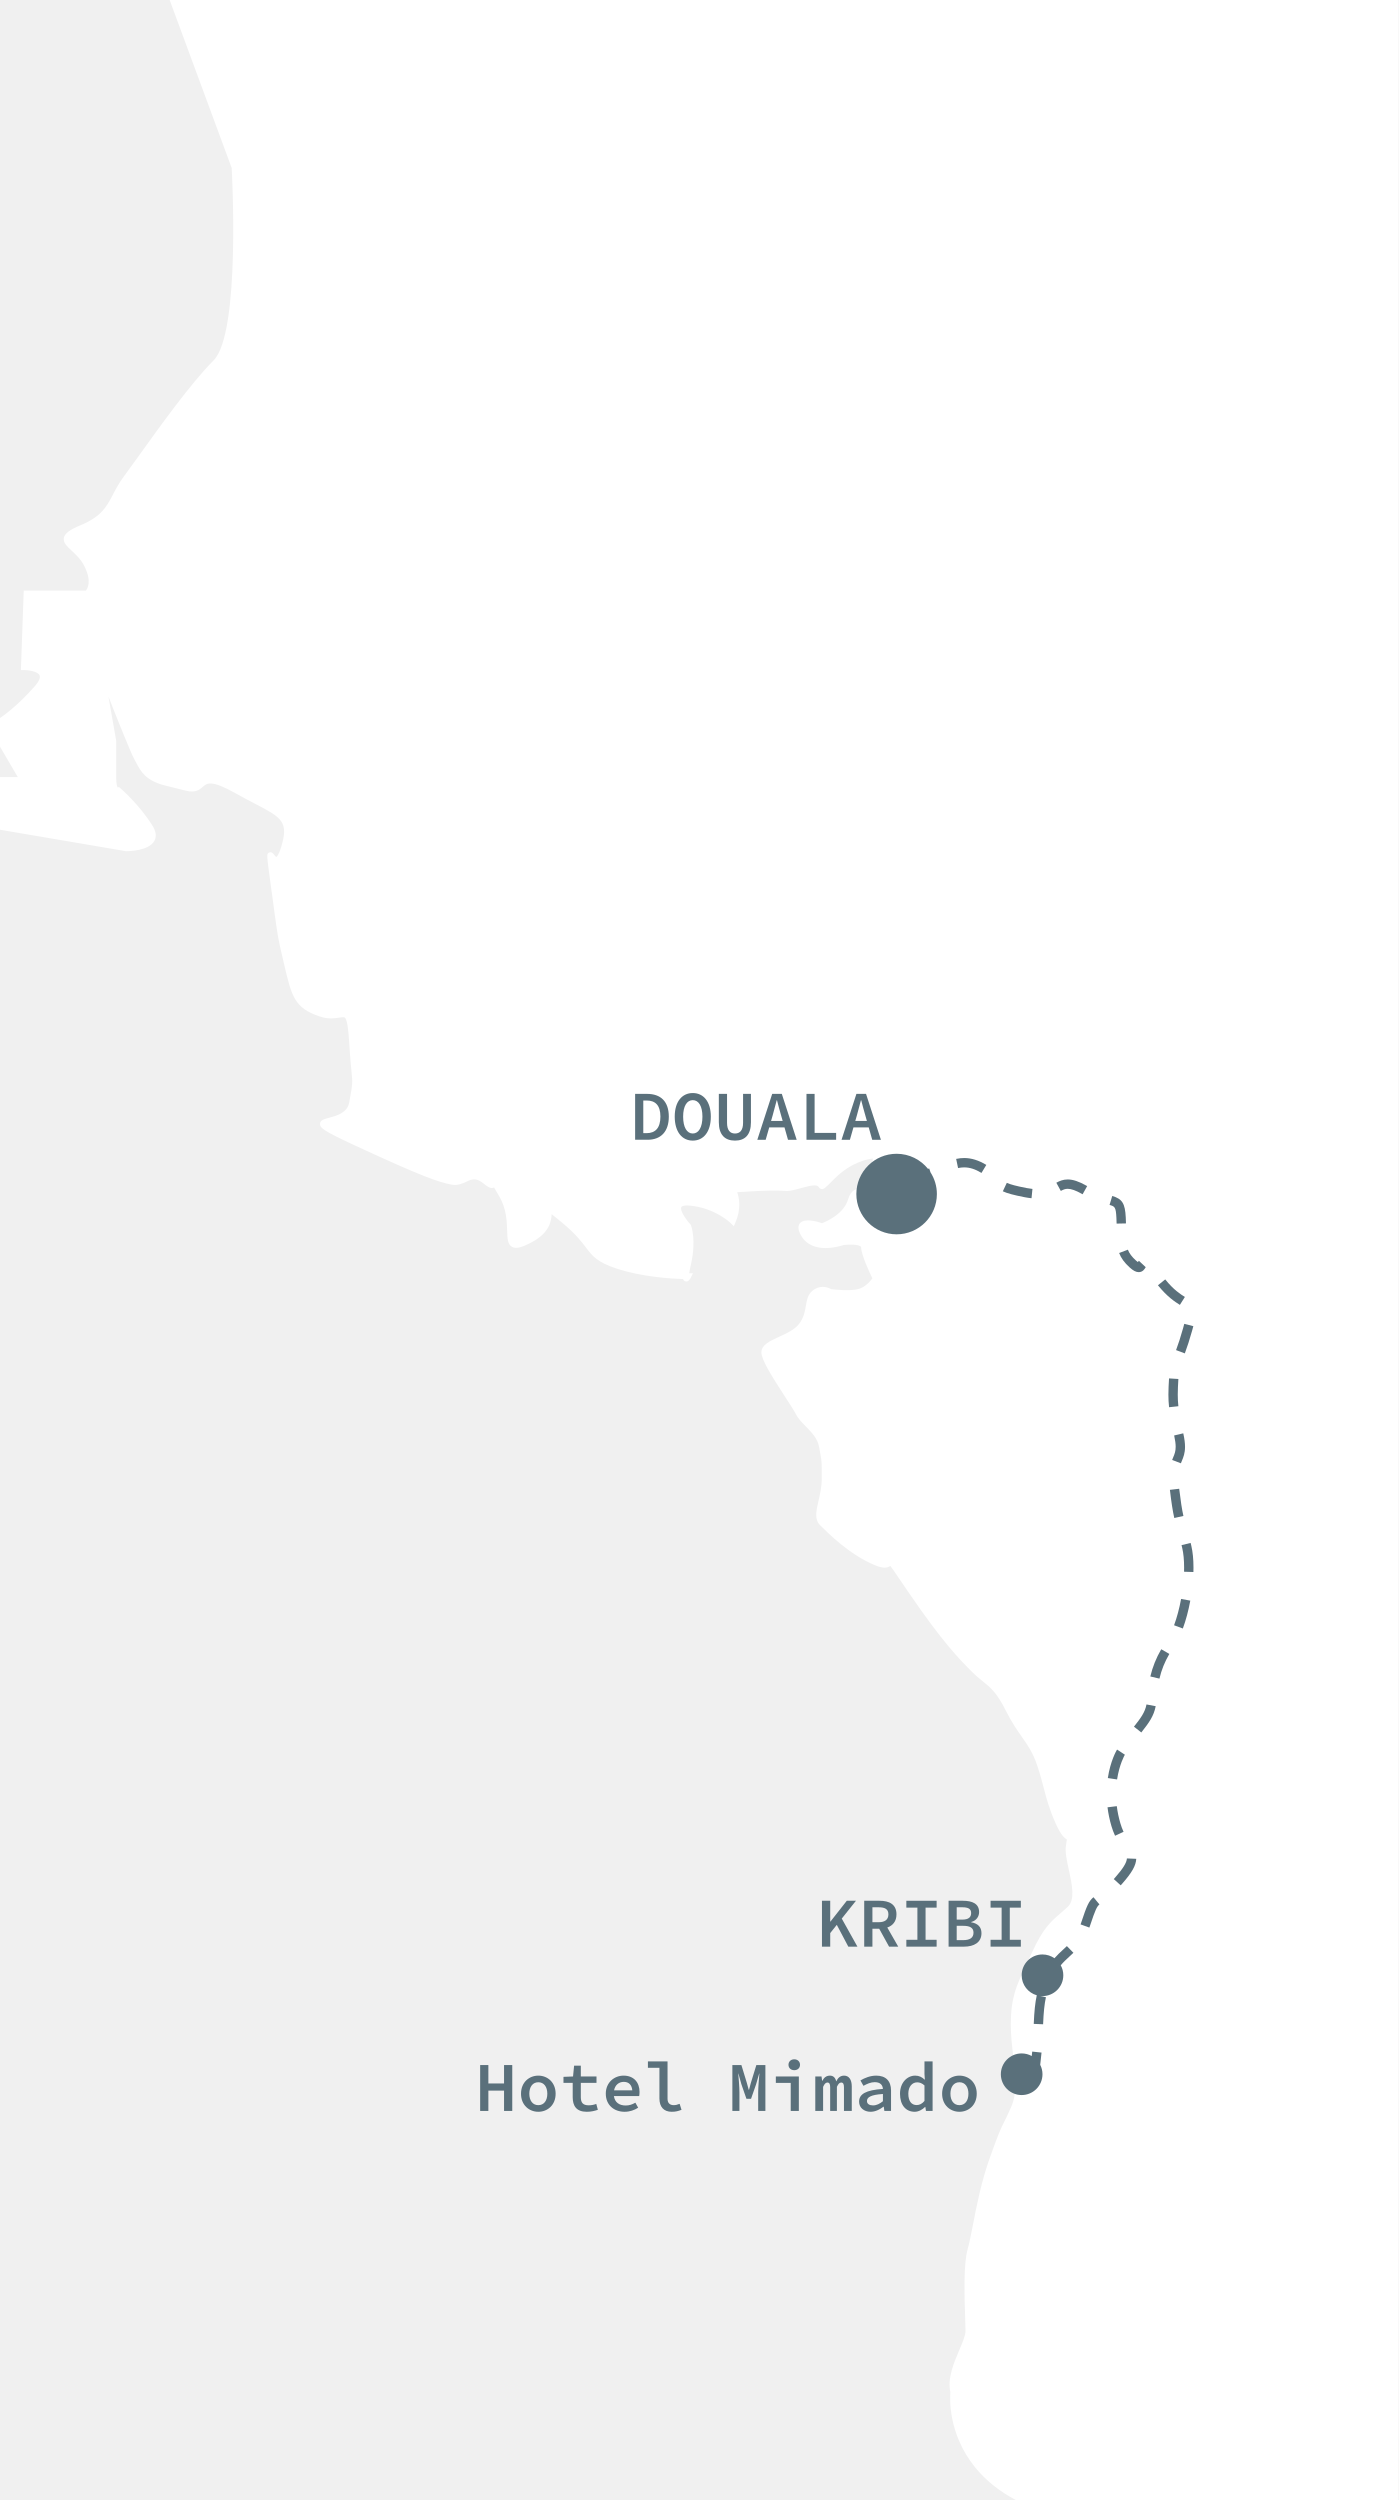
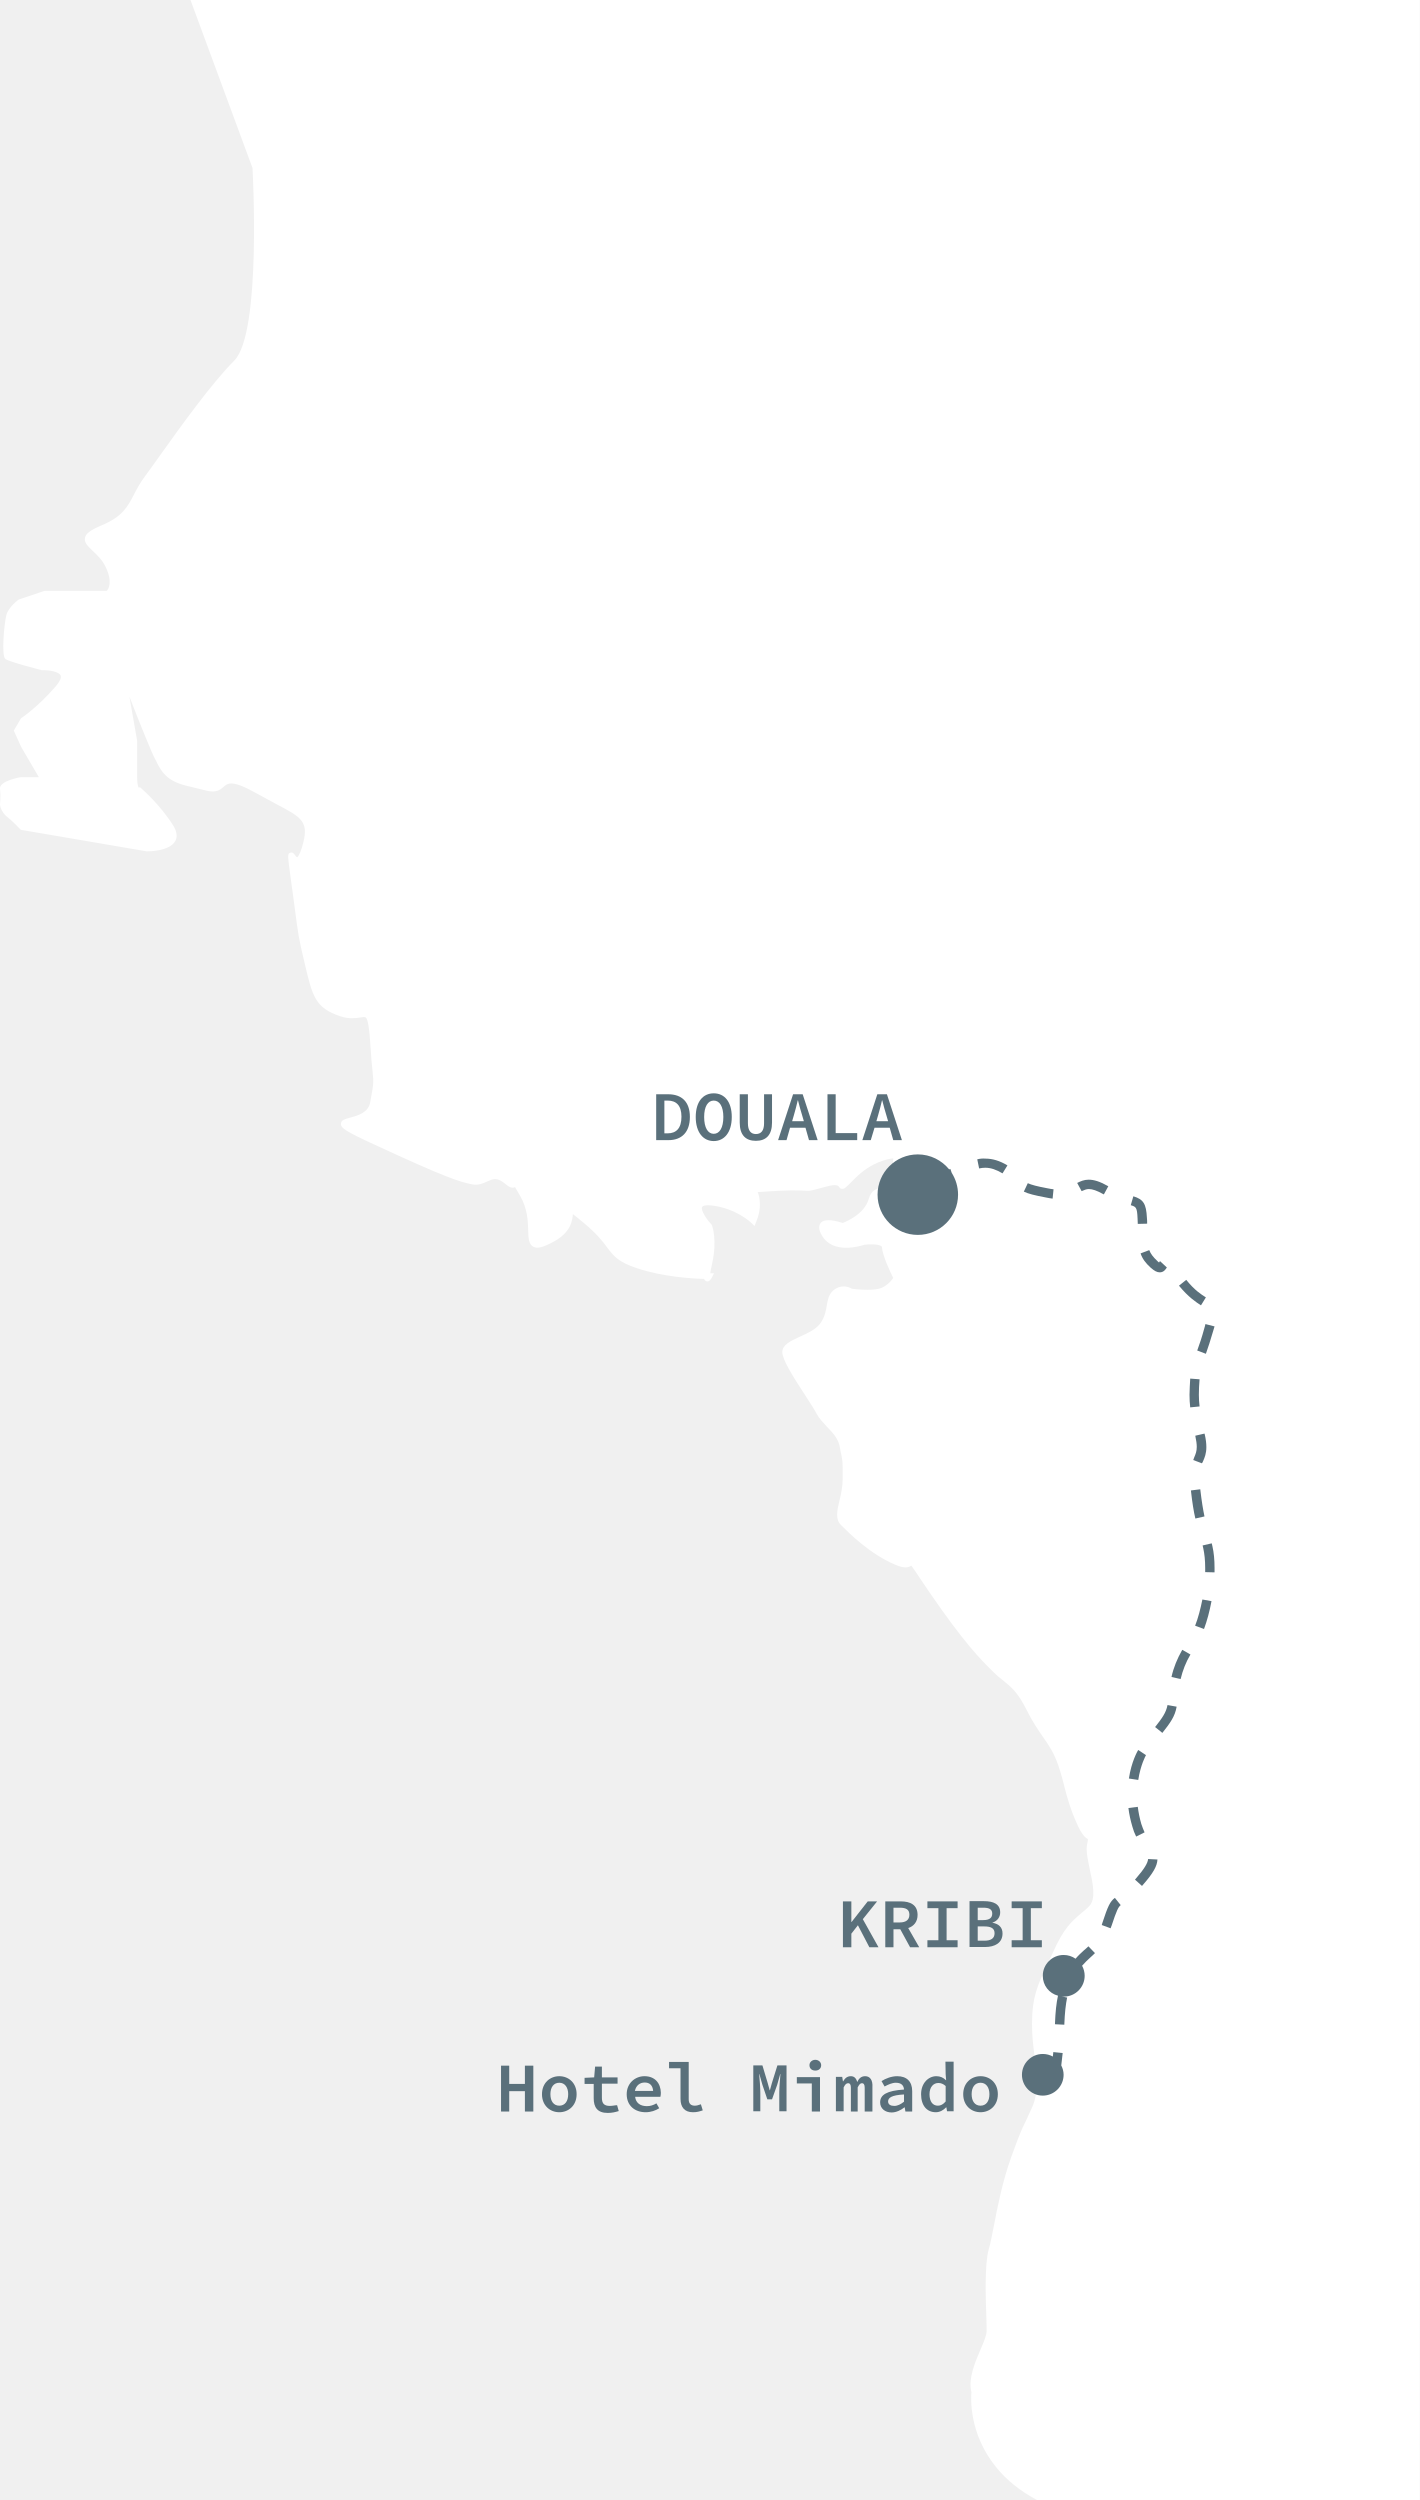
- <svg xmlns="http://www.w3.org/2000/svg" version="1.1" id="Calque_1" x="0px" y="0px" viewBox="0 0 597.813 1068.583" enable-background="new 0 0 597.813 1068.583" xml:space="preserve">
+ <svg xmlns="http://www.w3.org/2000/svg" version="1.1" id="Calque_1" x="0px" y="0px" viewBox="0 0 606.7 1068.3" style="enable-background:new 0 0 606.7 1068.3;" xml:space="preserve">
+   <style type="text/css">
+ 	.st0{fill:#FFFFFF;}
+ 	.st1{fill:#5A707B;}
+ </style>
  <g>
    <g>
      <g>
        <g>
          <g>
-             <path fill="#FFFFFF" d="M597.813,0H72.519L99.03,71.8c0,0,4.025,70.485-7.761,82.271c-9.623,9.623-23.112,28.448-32.039,40.906       c-2.531,3.533-4.718,6.584-6.234,8.605c-2.12,2.827-3.503,5.475-4.724,7.811c-2.739,5.243-4.902,9.384-13.829,13.104       c-4.738,1.974-6.807,3.545-7.145,5.423c-0.361,2.016,1.273,3.539,3.343,5.467c1.773,1.652,3.979,3.707,5.402,6.552       c3.302,6.604,1.377,9.666,0.625,10.516H10.145L8.933,286.4l1.306,0.003c1.847,0.003,5.91,0.557,6.675,2.248       c0.449,0.991-0.267,2.637-2.014,4.634c-7.637,8.729-14.273,13.204-14.339,13.248L0,306.909v12.238l7.587,12.985H0v22.529       l53.795,9.156l0.211,0.019c0.976,0,9.602-0.125,11.976-4.408c1.016-1.833,0.745-4.02-0.806-6.501       c-5.648-9.038-13.388-15.721-13.715-16.001l-0.636-0.545l-0.486,0.243c-0.202-0.29-0.68-1.297-0.68-4.35v-15.711l-3.299-18.799       c4.124,10.478,9.636,24.264,11.039,26.721c0.296,0.518,0.572,1.047,0.85,1.578c1.863,3.563,3.973,7.602,12.285,9.68       l8.978,2.244c4.089,1.023,5.811-0.477,7.193-1.682c1.743-1.524,3.547-3.097,13.815,2.679c3.104,1.746,5.865,3.187,8.3,4.458       c11.602,6.055,14.721,7.683,11.312,18.76c-1.16,3.771-2.019,4.078-2.008,4.083c-0.256-0.05-0.78-0.725-0.979-0.979       c-0.39-0.5-1.045-1.339-2.045-0.921c-1.197,0.504-1.197,0.504,0.5,12.948c0.479,3.505,0.875,6.444,1.212,8.946       c1.941,14.39,1.941,14.39,4.243,24.238l0.402,1.721c3.161,13.547,4.343,18.616,15.194,22.233       c3.687,1.229,6.395,0.807,8.372,0.5c1.271-0.198,2.004-0.296,2.367-0.003c1.15,0.928,1.602,6.218,1.867,10.724       c0.367,6.247,0.739,9.901,0.985,12.32c0.504,4.953,0.514,5.048-0.967,13.192c-0.814,4.478-5.314,5.681-8.601,6.561       c-2.183,0.583-3.759,1.005-3.889,2.51c-0.158,1.817,1.628,3.158,14.496,9.132c30.204,14.025,36.307,15.862,41.632,16.926       c2.62,0.525,4.594-0.389,6.334-1.194c2.459-1.137,4.234-1.958,7.694,0.926c1.435,1.195,2.932,2.205,4.156,1.519       c0.025-0.013,0.049-0.027,0.072-0.042c0.564,0.957,1.304,2.225,2.223,3.8c3.096,5.308,3.26,10.7,3.38,14.637       c0.103,3.411,0.178,5.875,2.052,6.957c1.673,0.964,4.084,0.392,8.602-2.041c7.706-4.149,8.205-9.289,8.364-11.912       c1.008,0.74,2.706,2.154,4.818,3.915c5.439,4.532,7.866,7.726,9.816,10.293c2.86,3.763,4.749,6.25,13.036,9.012       c10.803,3.602,23.521,4.355,28.534,4.513c0.147,0.548,0.459,0.794,0.915,0.956c1.325,0.472,2.122-1.096,2.38-1.612l0.914-1.828       h-1.612c0.136-0.876,0.378-2.17,0.801-4.074c2.302-10.362,0.037-16.211-0.06-16.454l-0.087-0.216l-0.157-0.17       c-2.052-2.229-4.545-6.017-3.888-7.333c0.115-0.231,0.734-0.962,3.833-0.655c10.727,1.061,17.248,7.429,17.311,7.491       l1.318,1.319l0.734-1.714c2.475-5.774,1.563-10.427,0.715-12.834c13.644-0.964,17.86-0.701,19.93-0.572       c2.451,0.152,2.573,0.121,8.827-1.585c3.484-0.951,5.508-1,6.02-0.148c0.166,0.276,0.51,0.85,1.265,0.943       c1.013,0.126,1.357-0.225,5.621-4.488c6.966-6.967,13.976-8.296,16.278-8.549c-0.047,1.173-0.174,3.138-0.473,6.42       c-0.532,5.86-2.089,6.017-4.243,6.235c-1.937,0.195-4.588,0.464-5.813,4.753c-1.792,6.275-9.329,9.528-11.139,10.228       c-2.187-0.749-7.523-2.268-9.438,0.005c-1.52,1.804-0.003,4.458,0.495,5.331c4.742,8.295,16.695,4.5,18.219,3.977       c2.424-0.283,6.196-0.26,7.26,0.679c0.153,0.136,0.167,0.229,0.167,0.328c0,3.156,3.608,10.813,4.795,13.245       c-0.832,1.167-3.021,3.843-6.083,4.608c-3.743,0.938-10.198,0.191-11.591,0.01c-1.588-0.96-4.941-1.853-8,0.752       c-1.947,1.658-2.336,3.956-2.748,6.39c-0.411,2.427-0.875,5.178-3.031,7.872c-1.927,2.408-5.413,3.999-8.489,5.402       c-3.857,1.761-7.5,3.422-7.5,6.608c0,3.156,4.414,10.196,10.184,19.072c2.062,3.171,3.842,5.909,4.539,7.302       c0.953,1.908,2.553,3.54,4.245,5.268c2.515,2.566,5.114,5.219,5.738,8.965c0.226,1.354,0.406,2.347,0.551,3.142       c0.555,3.048,0.555,3.048,0.555,10.116c0,3.576-0.745,6.798-1.402,9.64c-0.975,4.219-1.816,7.863,0.649,10.33l0.194,0.194       c3.392,3.395,12.402,12.411,23.154,16.912c3.84,1.606,5.581,1.21,6.693,0.313c0.693,0.881,2.022,2.841,3.944,5.673       c1.076,1.586,2.395,3.53,4.021,5.906c14.654,21.416,21.544,28.307,27.083,33.846c1.662,1.663,3.103,2.822,4.494,3.942       c3.344,2.691,5.984,4.817,9.857,12.563c2.503,5.005,4.801,8.277,6.83,11.164c2.541,3.617,4.736,6.741,6.568,12.237       c1.287,3.861,2.067,6.859,2.823,9.758c1.172,4.5,2.278,8.751,5.076,15.044c2.34,5.264,3.908,6.313,4.779,6.839       c-0.034,0.454-0.191,1.399-0.382,2.542c-0.46,2.762,0.36,6.504,1.23,10.467c1.31,5.968,2.794,12.732-0.442,15.75       c-1.136,1.06-2.169,1.95-3.168,2.812c-4.17,3.597-7.464,6.438-12.113,16.667c-0.909,1.999-1.758,3.792-2.544,5.449       c-4.083,8.612-6.548,13.811-6.548,25.373c0,4.744,0.543,9.299,1.066,13.704c0.944,7.926,1.835,15.412-0.957,21.694       c-1.484,3.34-2.353,5.077-3.05,6.473c-1.416,2.832-2.196,4.391-5.963,14.937c-3.698,10.357-5.68,20.579-7.271,28.792       c-0.821,4.236-1.529,7.895-2.293,10.564c-1.813,6.352-1.325,20.778-1.033,29.398c0.08,2.384,0.145,4.268,0.145,5.457       c0,1.906-1.289,4.935-2.652,8.141c-2.309,5.425-5.173,12.16-3.816,18.036c-0.199,2.152-1.155,17.583,10.496,32.013       c4.549,5.633,10.394,10.312,17.459,14.052h163.632V0z" />
+             <path class="st0" d="M8.9,354.6l53.8,9.2h0.2c1,0,9.6-0.1,12-4.4c1-1.8,0.7-4-0.8-6.5c-5.6-9-13.4-15.7-13.7-16l-0.6-0.5       l-0.5,0.2c-0.2-0.3-0.7-1.3-0.7-4.4v-15.7l-3.3-18.8c4.1,10.5,9.6,24.3,11,26.7c0.3,0.5,0.6,1,0.8,1.6c1.9,3.6,4,7.6,12.3,9.7       l9,2.2c4.1,1,5.8-0.5,7.2-1.7c1.7-1.5,3.5-3.1,13.8,2.7c3.1,1.7,5.9,3.2,8.3,4.5c11.6,6.1,14.7,7.7,11.3,18.8       c-1.2,3.8-2,4.1-2,4.1c-0.3,0-0.8-0.7-1-1c-0.4-0.5-1-1.3-2-0.9c-1.2,0.5-1.2,0.5,0.5,12.9c0.5,3.5,0.9,6.4,1.2,8.9       c1.9,14.4,1.9,14.4,4.2,24.2l0.4,1.7c3.2,13.5,4.3,18.6,15.2,22.2c3.7,1.2,6.4,0.8,8.4,0.5c1.3-0.2,2-0.3,2.4,0       c1.1,0.9,1.6,6.2,1.9,10.7c0.4,6.2,0.7,9.9,1,12.3c0.5,5,0.5,5-1,13.2c-0.8,4.5-5.3,5.7-8.6,6.6c-2.2,0.6-3.8,1-3.9,2.5       c-0.2,1.8,1.6,3.2,14.5,9.1c30.2,14,36.3,15.9,41.6,16.9c2.6,0.5,4.6-0.4,6.3-1.2c2.5-1.1,4.2-2,7.7,0.9       c1.4,1.2,2.9,2.2,4.2,1.5c0,0,0,0,0.1,0c0.6,1,1.3,2.2,2.2,3.8c3.1,5.3,3.3,10.7,3.4,14.6c0.1,3.4,0.2,5.9,2.1,7       c1.7,1,4.1,0.4,8.6-2c7.7-4.1,8.2-9.3,8.4-11.9c1,0.7,2.7,2.2,4.8,3.9c5.4,4.5,7.9,7.7,9.8,10.3c2.9,3.8,4.7,6.3,13,9       c10.8,3.6,23.5,4.4,28.5,4.5c0.1,0.5,0.5,0.8,0.9,1c1.3,0.5,2.1-1.1,2.4-1.6l0.9-1.8h-1.6c0.1-0.9,0.4-2.2,0.8-4.1       c2.3-10.4,0-16.2-0.1-16.5l-0.1-0.2l-0.2-0.2c-2.1-2.2-4.5-6-3.9-7.3c0.1-0.2,0.7-1,3.8-0.7c10.7,1.1,17.2,7.4,17.3,7.5       l1.3,1.3l0.7-1.7c2.5-5.8,1.6-10.4,0.7-12.8c13.6-1,17.9-0.7,19.9-0.6c2.5,0.2,2.6,0.1,8.8-1.6c3.5-1,5.5-1,6-0.1       c0.2,0.3,0.5,0.9,1.3,0.9c1,0.1,1.4-0.2,5.6-4.5c7-7,14-8.3,16.3-8.5c0,1.2-0.2,3.1-0.5,6.4c-0.5,5.9-2.1,6-4.2,6.2       c-1.9,0.2-4.6,0.5-5.8,4.8c-1.8,6.3-9.3,9.5-11.1,10.2c-2.2-0.7-7.5-2.3-9.4,0c-1.5,1.8,0,4.5,0.5,5.3c4.7,8.3,16.7,4.5,18.2,4       c2.4-0.3,6.2-0.3,7.3,0.7c0.2,0.1,0.2,0.2,0.2,0.3c0,3.2,3.6,10.8,4.8,13.2c-0.8,1.2-3,3.8-6.1,4.6c-3.7,0.9-10.2,0.2-11.6,0       c-1.6-1-4.9-1.9-8,0.8c-1.9,1.7-2.3,4-2.7,6.4c-0.4,2.4-0.9,5.2-3,7.9c-1.9,2.4-5.4,4-8.5,5.4c-3.9,1.8-7.5,3.4-7.5,6.6       c0,3.2,4.4,10.2,10.2,19.1c2.1,3.2,3.8,5.9,4.5,7.3c1,1.9,2.6,3.5,4.2,5.3c2.5,2.6,5.1,5.2,5.7,9c0.2,1.4,0.4,2.3,0.6,3.1       c0.6,3,0.6,3,0.6,10.1c0,3.6-0.7,6.8-1.4,9.6c-1,4.2-1.8,7.9,0.6,10.3l0.2,0.2c3.4,3.4,12.4,12.4,23.2,16.9       c3.8,1.6,5.6,1.2,6.7,0.3c0.7,0.9,2,2.8,3.9,5.7c1.1,1.6,2.4,3.5,4,5.9c14.7,21.4,21.5,28.3,27.1,33.8c1.7,1.7,3.1,2.8,4.5,3.9       c3.3,2.7,6,4.8,9.9,12.6c2.5,5,4.8,8.3,6.8,11.2c2.5,3.6,4.7,6.7,6.6,12.2c1.3,3.9,2.1,6.9,2.8,9.8c1.2,4.5,2.3,8.8,5.1,15       c2.3,5.3,3.9,6.3,4.8,6.8c0,0.5-0.2,1.4-0.4,2.5c-0.5,2.8,0.4,6.5,1.2,10.5c1.3,6,2.8,12.7-0.4,15.8c-1.1,1.1-2.2,2-3.2,2.8       c-4.2,3.6-7.5,6.4-12.1,16.7c-0.9,2-1.8,3.8-2.5,5.4c-4.1,8.6-6.5,13.8-6.5,25.4c0,4.7,0.5,9.3,1.1,13.7       c0.9,7.9,1.8,15.4-1,21.7c-1.5,3.3-2.4,5.1-3,6.5c-1.4,2.8-2.2,4.4-6,14.9c-3.7,10.4-5.7,20.6-7.3,28.8       c-0.8,4.2-1.5,7.9-2.3,10.6c-1.8,6.4-1.3,20.8-1,29.4c0.1,2.4,0.1,4.3,0.1,5.5c0,1.9-1.3,4.9-2.7,8.1c-2.3,5.4-5.2,12.2-3.8,18       c-0.2,2.2-1.2,17.6,10.5,32c4.5,5.6,10.4,10.3,17.5,14.1h163.6V0l0,0H81.4l26.5,71.8c0,0,4,70.5-7.8,82.3       c-9.6,9.6-23.1,28.4-32,40.9c-2.5,3.5-4.7,6.6-6.2,8.6c-2.1,2.8-3.5,5.5-4.7,7.8c-2.7,5.2-4.9,9.4-13.8,13.1       c-4.7,2-6.8,3.5-7.1,5.4c-0.4,2,1.3,3.5,3.3,5.5c1.8,1.7,4,3.7,5.4,6.6c3.3,6.6,1.4,9.7,0.6,10.5H19l-11,3.7       c0,0-4.4,3.1-5.3,6.7c-0.9,3.6-2.2,17.3-0.4,18.7c1.8,1.3,15.6,4.8,15.6,4.8h1.3c1.8,0,5.9,0.6,6.7,2.2c0.4,1-0.3,2.6-2,4.6       c-7.6,8.8-14.3,13.3-14.3,13.3l-0.6,0.4l-3.1,5.3l3.1,6.9l7.6,13H8.9c0,0-9.3,1.5-8.9,5c0.4,3.6,0,5.3,0,6.7       c0,1.3,1.3,4,3.1,5.3S8.9,354.6,8.9,354.6z" />
          </g>
        </g>
      </g>
    </g>
    <g>
-       <polygon fill="#5A707B" points="215.448,890.54 208.743,890.54 208.743,882.673 205.235,882.673 205.235,902.286 208.743,902.286     208.743,893.597 215.448,893.597 215.448,902.286 218.956,902.286 218.956,882.673 215.448,882.673   " />
-       <path fill="#5A707B" d="M230.097,887.192c-3.885,0-7.398,2.823-7.398,7.746c0,4.885,3.514,7.708,7.398,7.708    c3.883,0,7.396-2.823,7.396-7.708C237.493,890.016,233.979,887.192,230.097,887.192z M230.097,899.816    c-2.406,0-3.848-1.934-3.848-4.878c0-2.964,1.441-4.916,3.848-4.916c2.404,0,3.846,1.952,3.846,4.916    C233.942,897.883,232.501,899.816,230.097,899.816z" />
-       <path fill="#5A707B" d="M251.663,899.88c-2.488,0-3.402-1.097-3.402-3.531V890.3h6.699v-2.747h-6.699v-4.614h-2.875l-0.449,4.614    l-4.088,0.161v2.586h3.941v6.063c0,3.754,1.535,6.283,6.037,6.283c1.906,0,3.393-0.401,4.713-0.837l-0.672-2.524    C253.907,899.632,252.893,899.88,251.663,899.88z" />
-       <path fill="#5A707B" d="M266.53,887.192c-3.943,0-7.594,2.902-7.594,7.708c0,4.904,3.547,7.746,8.059,7.746    c2.164,0,4.199-0.714,5.771-1.74l-1.186-2.148c-1.32,0.752-2.59,1.204-4.133,1.204c-2.735,0-4.662-1.313-5.046-4.033h10.812    c0.061-0.379,0.152-1.051,0.152-1.742C273.366,890.109,270.929,887.192,266.53,887.192z M266.636,889.858    c2.089,0,3.398,1.227,3.626,3.622h-7.793C262.939,891.119,264.581,889.858,266.636,889.858z" />
-       <path fill="#5A707B" d="M287.977,899.816c-1.488,0-2.648-0.746-2.648-2.714v-15.999h-8.389v2.747h4.918v13.072    c0,3.615,1.83,5.724,5.27,5.724c1.723,0,2.727-0.301,4.176-0.837l-0.807-2.565C289.552,899.64,288.739,899.816,287.977,899.816z" />
-       <path fill="#5A707B" d="M320.94,890.324l-0.787,2.938h-0.119l-0.807-2.938l-2.33-7.651h-3.863v19.613h3.021v-7.913    c0-2.063-0.305-6.139-0.508-8.038h0.082l1.273,4.556l2.143,6.197h1.977l2.158-6.197l1.309-4.556h0.09    c-0.164,1.899-0.508,5.976-0.508,8.038v7.913h3.082v-19.613h-3.863L320.94,890.324z" />
-       <path fill="#5A707B" d="M339.489,880.213c-1.426,0-2.463,0.956-2.463,2.338c0,1.401,1.037,2.316,2.463,2.316    s2.465-0.915,2.465-2.316C341.954,881.169,340.915,880.213,339.489,880.213z" />
-       <polygon fill="#5A707B" points="331.618,890.3 337.981,890.3 337.981,902.286 341.452,902.286 341.452,887.553 331.618,887.553       " />
-       <path fill="#5A707B" d="M360.792,887.192c-1.691,0-2.668,1.026-3.354,2.476c-0.387-1.636-1.309-2.476-2.672-2.476    c-1.703,0-2.625,0.963-3.275,2.236h-0.082l-0.266-1.876h-2.662v14.733h3.342v-10.295c0.555-1.236,1.07-1.843,1.85-1.843    c0.826,0,1.168,0.649,1.168,1.944v10.193h2.875v-10.295c0.594-1.236,1.057-1.843,1.844-1.843c0.828,0,1.176,0.649,1.176,1.944    v10.193h3.34v-10.439C364.075,888.903,362.876,887.192,360.792,887.192z" />
-       <path fill="#5A707B" d="M374.522,887.192c-2.539,0-4.955,0.986-6.74,2.056l1.287,2.297c1.516-0.84,3.154-1.563,4.813-1.563    c2.402,0,3.385,1.239,3.508,2.889c-7.277,0.512-10.184,2.157-10.184,5.46c0,2.555,2.064,4.316,4.938,4.316    c1.973,0,3.951-0.992,5.498-2.187h0.102l0.264,1.826h2.852v-8.72C380.858,889.464,378.612,887.192,374.522,887.192z     M377.39,898.135c-1.361,1.094-2.729,1.786-4.213,1.786c-1.459,0-2.607-0.562-2.607-1.858c0-1.59,1.527-2.677,6.82-3.024V898.135z    " />
-       <path fill="#5A707B" d="M395.151,886.437l0.164,2.482h-0.082c-1.146-1.093-2.375-1.728-4.061-1.728    c-3.34,0-6.479,2.94-6.479,7.746c0,4.859,2.498,7.708,6.289,7.708c1.654,0,3.295-0.93,4.439-2.082h0.102l0.266,1.722h2.832    v-21.183h-3.471V886.437z M395.151,898.012c-1.025,1.22-2.111,1.764-3.33,1.764c-2.23,0-3.574-1.685-3.574-4.878    c0-3.077,1.709-4.834,3.768-4.834c1.061,0,2.082,0.351,3.137,1.327V898.012z" />
-       <path fill="#5A707B" d="M410.093,887.192c-3.883,0-7.398,2.823-7.398,7.746c0,4.885,3.516,7.708,7.398,7.708    c3.885,0,7.398-2.823,7.398-7.708C417.491,890.016,413.977,887.192,410.093,887.192z M410.093,899.816    c-2.404,0-3.846-1.934-3.846-4.878c0-2.964,1.441-4.916,3.846-4.916s3.846,1.952,3.846,4.916    C413.938,897.883,412.497,899.816,410.093,899.816z" />
-       <polygon fill="#5A707B" points="365.861,812.45 361.946,812.45 354.963,821.343 354.862,821.343 354.862,812.45 351.332,812.45     351.332,832.063 354.862,832.063 354.862,826.267 357.671,822.739 362.598,832.063 366.493,832.063 359.795,820.071   " />
-       <path fill="#5A707B" d="M383.18,818.275c0-4.385-3.163-5.825-7.23-5.825h-6.557v19.613h3.508v-7.66h2.898l4.22,7.66h3.918    l-4.683-8.175C381.605,823.069,383.18,821.247,383.18,818.275z M372.9,815.239h2.689c2.686,0,4.146,0.786,4.146,3.036    c0,2.212-1.46,3.34-4.146,3.34H372.9V815.239z" />
-       <polygon fill="#5A707B" points="387.403,815.384 392.128,815.384 392.128,829.13 387.403,829.13 387.403,832.063 400.342,832.063     400.342,829.13 395.617,829.13 395.617,815.384 400.342,815.384 400.342,812.45 387.403,812.45   " />
-       <path fill="#5A707B" d="M415.108,821.649v-0.12c2.317-0.601,3.395-2.406,3.395-4.257c0-3.594-2.917-4.822-6.959-4.822h-6.086    v19.613h6.591c4.333,0,7.465-1.835,7.465-5.76C419.514,823.647,417.943,822.132,415.108,821.649z M408.928,815.233h2.382    c2.535,0,3.786,0.669,3.786,2.458c0,1.826-1.118,2.818-3.861,2.818h-2.307V815.233z M411.688,829.281h-2.761v-6.121h2.761    c2.933,0,4.418,0.847,4.418,2.913C416.106,828.292,414.564,829.281,411.688,829.281z" />
-       <polygon fill="#5A707B" points="436.342,829.13 431.617,829.13 431.617,815.384 436.342,815.384 436.342,812.45 423.403,812.45     423.403,815.384 428.128,815.384 428.128,829.13 423.403,829.13 423.403,832.063 436.342,832.063   " />
-       <path fill="#5A707B" d="M285.872,477.278c0-6.482-3.475-9.717-9.263-9.717h-5.136v19.613h5.321    C282.397,487.175,285.872,483.779,285.872,477.278z M276.395,484.345h-1.433v-13.953h1.433c3.743,0,5.887,2.08,5.887,6.887    C282.282,482.103,280.139,484.345,276.395,484.345z" />
-       <path fill="#5A707B" d="M296.117,467.202c-4.551,0-7.714,3.628-7.714,10.076c0,6.57,3.163,10.257,7.714,10.257    c4.55,0,7.714-3.687,7.714-10.257C303.831,470.83,300.667,467.202,296.117,467.202z M296.117,484.5    c-2.497,0-4.124-2.601-4.124-7.222c0-4.498,1.627-7.042,4.124-7.042c2.496,0,4.124,2.544,4.124,7.042    C300.241,481.899,298.613,484.5,296.117,484.5z" />
-       <path fill="#5A707B" d="M320.977,479.691v-12.13h-3.365v12.388c0,3.18-1.349,4.551-3.454,4.551c-2.087,0-3.395-1.371-3.395-4.551    v-12.388h-3.508v12.13c0,5.354,2.581,7.844,6.902,7.844C318.459,487.535,320.977,485.045,320.977,479.691z" />
-       <path fill="#5A707B" d="M335.316,481.877l1.499,5.298h3.712l-6.354-19.613h-4.113l-6.354,19.613h3.57l1.518-5.298H335.316z     M330.263,476.746c0.591-2.069,1.177-4.295,1.73-6.465h0.12c0.533,2.17,1.16,4.396,1.751,6.465l0.672,2.375h-4.954    L330.263,476.746z" />
-       <polygon fill="#5A707B" points="357.39,484.241 348.187,484.241 348.187,467.561 344.718,467.561 344.718,487.175 357.39,487.175       " />
-       <path fill="#5A707B" d="M364.793,481.877h6.523l1.499,5.298h3.712l-6.354-19.613h-4.113l-6.354,19.613h3.57L364.793,481.877z     M366.263,476.746c0.591-2.069,1.177-4.295,1.73-6.465h0.12c0.533,2.17,1.16,4.396,1.751,6.465l0.672,2.375h-4.954    L366.263,476.746z" />
-       <path fill="#5A707B" d="M510.07,566.845l-3.875-0.994c-0.147,0.575-0.314,1.192-0.501,1.855c-1.047,3.721-2.002,6.698-3.005,9.373    l3.746,1.404c1.043-2.782,2.031-5.862,3.108-9.692C509.74,568.096,509.915,567.45,510.07,566.845z" />
-       <path fill="#5A707B" d="M477.193,520.582c0.042,0.852,0.068,1.659,0.083,2.429l4-0.08c-0.017-0.807-0.043-1.655-0.089-2.549    c-0.301-6.018-1.489-7.907-5.778-9.19l-1.146,3.832C476.491,515.69,476.955,515.829,477.193,520.582z" />
-       <path fill="#5A707B" d="M503.678,589.425l-3.992-0.25l-0.009,0.145c-0.136,2.236-0.262,4.607-0.262,6.788    c0,1.877,0.09,3.588,0.282,5.385l3.977-0.426c-0.177-1.652-0.259-3.228-0.259-4.959c0-2.074,0.122-4.372,0.254-6.542    L503.678,589.425z" />
-       <path fill="#5A707B" d="M440.907,512.165l0.395-3.98c-0.788-0.078-1.63-0.203-2.502-0.372c-4.36-0.844-6.969-1.531-8.457-2.23    l-1.701,3.619c1.824,0.858,4.635,1.617,9.398,2.539C439.033,511.931,439.998,512.075,440.907,512.165z" />
-       <path fill="#5A707B" d="M482.847,541.741c1.563,1.412,2.723,2.015,3.879,2.015c1.724,0,2.519-1.336,2.858-1.906    c0.051-0.085,0.097-0.172,0.127-0.216l-2.918-2.736c-0.175,0.187-0.315,0.379-0.434,0.56c-0.207-0.149-0.479-0.367-0.83-0.683    c-1.744-1.579-2.836-3.048-3.436-4.622l-3.738,1.424C479.19,537.763,480.616,539.721,482.847,541.741z" />
-       <path fill="#5A707B" d="M480.709,750.201l0.111-0.171l-3.336-2.207l-0.172,0.266c-0.108,0.183-2.682,4.575-3.789,11.91    l3.955,0.598C478.456,754.119,480.712,750.201,480.709,750.201z" />
-       <path fill="#5A707B" d="M504.317,557.751l2.139-3.381c-1.92-1.214-4.821-3.049-8.396-7.509l-3.121,2.502    C498.931,554.344,502.303,556.476,504.317,557.751z" />
-       <path fill="#5A707B" d="M456.373,508.137c1.501,0,3.464,0.696,6,2.129l0.37,0.208l1.947-3.494l-0.351-0.196    c-3.196-1.806-5.728-2.646-7.967-2.646c-2.028,0-3.537,0.673-4.865,1.4l1.92,3.508    C454.453,508.485,455.303,508.137,456.373,508.137z" />
-       <path fill="#5A707B" d="M505.158,624.449c0.67-1.618,1.362-3.291,1.362-6.031c0-1.557-0.227-3.351-0.695-5.495l-0.06-0.273    l-3.895,0.916l0.049,0.223c0.404,1.85,0.601,3.363,0.601,4.63c0,1.945-0.467,3.073-1.058,4.501    c-0.148,0.358-0.3,0.723-0.447,1.107l3.734,1.434C504.885,625.109,505.023,624.776,505.158,624.449z" />
-       <path fill="#5A707B" d="M491.69,716.579l3.895,0.916c0.872-3.711,2.216-7.063,4.23-10.55l-3.463-2.002    C494.165,708.726,492.641,712.533,491.69,716.579z" />
-       <path fill="#5A707B" d="M484.691,738.035l3.141,2.477c3.295-4.178,5.353-7.019,6.148-11.231l-3.93-0.742    C489.41,731.919,487.597,734.349,484.691,738.035z" />
-       <path fill="#5A707B" d="M476.669,802.493c-0.208,0.234-0.41,0.462-0.609,0.682l2.967,2.684c0.209-0.231,0.423-0.471,0.641-0.718    c4.147-4.697,5.886-7.773,6.002-10.62l-3.996-0.164C481.601,796.123,480.011,798.708,476.669,802.493z" />
-       <path fill="#5A707B" d="M397.17,499.45c-0.174,0.059-0.338,0.101-0.51,0.156c-3.155-3.925-7.988-6.443-13.416-6.443    c-9.506,0-17.213,7.706-17.213,17.213s7.706,17.213,17.213,17.213s17.213-7.706,17.213-17.213c0-3.414-1.007-6.588-2.721-9.264    L397.17,499.45z" />
-       <path fill="#5A707B" d="M509.226,660.798c-0.105-0.454-0.209-0.888-0.31-1.304l-3.887,0.949c0.099,0.4,0.198,0.82,0.301,1.263    c0.53,2.268,0.8,5.07,0.8,8.331c0,0.584-0.009,1.176-0.026,1.776l3.998,0.119c0.02-0.64,0.028-1.272,0.028-1.896    C510.13,666.471,509.825,663.361,509.226,660.798z" />
-       <path fill="#5A707B" d="M501.837,694.692l3.752,1.387c1.296-3.51,2.397-7.631,3.184-11.918l-3.934-0.723    C504.093,687.503,503.055,691.395,501.837,694.692z" />
-       <path fill="#5A707B" d="M505.827,647.971c-0.63-2.812-1.186-6.398-1.8-11.628l-3.973,0.467c0.64,5.444,1.198,9.044,1.869,12.036    L505.827,647.971z" />
-       <path fill="#5A707B" d="M445.181,877.34l-3.979-0.424l-0.202,1.897c-1.276-0.708-2.743-1.113-4.306-1.113    c-4.914,0-8.898,3.984-8.898,8.898s3.984,8.898,8.898,8.898s8.898-3.984,8.898-8.898c0-1.45-0.354-2.815-0.97-4.025    L445.181,877.34z" />
-       <path fill="#5A707B" d="M408.691,495.352l0.82,3.914c0.927-0.193,1.786-0.288,2.629-0.288c2.357,0,4.702,0.752,7.379,2.367    l2.066-3.426c-3.282-1.979-6.372-2.941-9.445-2.941C411.019,494.978,409.89,495.1,408.691,495.352z" />
-       <path fill="#5A707B" d="M480.242,782.974c-0.538-1.159-0.98-2.342-1.354-3.618c-0.714-2.438-1.229-4.909-1.532-7.344l-3.969,0.492    c0.328,2.647,0.888,5.331,1.661,7.975c0.431,1.47,0.942,2.837,1.564,4.179L480.242,782.974z" />
-       <path fill="#5A707B" d="M454.342,833.397c-1.198,1.102-2.419,2.234-3.638,3.626c-1.447-1.018-3.207-1.622-5.111-1.622    c-4.914,0-8.898,3.984-8.898,8.898c0,4.066,2.73,7.487,6.454,8.55c-0.687,3.161-1.072,6.82-1.288,12.23l3.996,0.16    c0.207-5.18,0.567-8.639,1.205-11.565l-2.441-0.532c0.319,0.035,0.643,0.055,0.972,0.055c4.914,0,8.898-3.984,8.898-8.898    c0-1.55-0.398-3.007-1.095-4.276c1.182-1.406,2.396-2.526,3.653-3.682c0.594-0.545,1.183-1.087,1.765-1.655l-2.795-2.861    C455.466,832.364,454.906,832.878,454.342,833.397z" />
-       <path fill="#5A707B" d="M462.202,821.597c-0.108,0.326-0.218,0.643-0.33,0.951l3.76,1.365c0.124-0.342,0.247-0.695,0.367-1.058    c2.218-6.684,2.864-7.951,3.938-8.837l-2.548-3.084C465.385,812.59,464.531,814.578,462.202,821.597z" />
+       <polygon class="st1" points="224.3,890.5 217.6,890.5 217.6,882.7 214.1,882.7 214.1,902.3 217.6,902.3 217.6,893.6 224.3,893.6     224.3,902.3 227.9,902.3 227.9,882.7 224.3,882.7   " />
+       <path class="st1" d="M239,887.2c-3.9,0-7.4,2.8-7.4,7.7s3.5,7.7,7.4,7.7s7.4-2.8,7.4-7.7S242.9,887.2,239,887.2z M239,899.8    c-2.4,0-3.8-1.9-3.8-4.9s1.4-4.9,3.8-4.9c2.4,0,3.8,2,3.8,4.9C242.8,897.9,241.4,899.8,239,899.8z" />
+       <path class="st1" d="M260.6,899.9c-2.5,0-3.4-1.1-3.4-3.5v-6h6.7v-2.7h-6.7v-4.6h-2.9l-0.4,4.6l-4.1,0.2v2.6h3.9v6.1    c0,3.8,1.5,6.3,6,6.3c1.9,0,3.4-0.4,4.7-0.8l-0.7-2.5C262.8,899.6,261.8,899.9,260.6,899.9z" />
+       <path class="st1" d="M275.4,887.2c-3.9,0-7.6,2.9-7.6,7.7c0,4.9,3.5,7.7,8.1,7.7c2.2,0,4.2-0.7,5.8-1.7l-1.2-2.1    c-1.3,0.8-2.6,1.2-4.1,1.2c-2.7,0-4.7-1.3-5-4h10.8c0.1-0.4,0.2-1.1,0.2-1.7C282.3,890.1,279.8,887.2,275.4,887.2z M275.5,889.9    c2.1,0,3.4,1.2,3.6,3.6h-7.8C271.8,891.1,273.5,889.9,275.5,889.9z" />
+       <path class="st1" d="M296.9,899.8c-1.5,0-2.6-0.7-2.6-2.7v-16h-8.4v2.7h4.9v13.1c0,3.6,1.8,5.7,5.3,5.7c1.7,0,2.7-0.3,4.2-0.8    l-0.8-2.6C298.5,899.6,297.6,899.8,296.9,899.8z" />
+       <path class="st1" d="M329.8,890.3l-0.8,2.9h-0.1l-0.8-2.9l-2.3-7.7h-3.9v19.6h3v-7.9c0-2.1-0.3-6.1-0.5-8h0.1l1.3,4.6l2.1,6.2h2    l2.2-6.2l1.3-4.6h0.1c-0.2,1.9-0.5,6-0.5,8v7.9h3.1v-19.6h-3.9L329.8,890.3z" />
+       <path class="st1" d="M348.4,880.2c-1.4,0-2.5,1-2.5,2.3c0,1.4,1,2.3,2.5,2.3s2.5-0.9,2.5-2.3C350.9,881.2,349.8,880.2,348.4,880.2    z" />
+       <polygon class="st1" points="340.5,890.3 346.9,890.3 346.9,902.3 350.4,902.3 350.4,887.6 340.5,887.6   " />
+       <path class="st1" d="M369.7,887.2c-1.7,0-2.7,1-3.4,2.5c-0.4-1.6-1.3-2.5-2.7-2.5c-1.7,0-2.6,1-3.3,2.2h-0.1l-0.3-1.9h-2.7v14.7    h3.3V892c0.6-1.2,1.1-1.8,1.9-1.8s1.2,0.6,1.2,1.9v10.2h2.9V892c0.6-1.2,1.1-1.8,1.8-1.8c0.8,0,1.2,0.6,1.2,1.9v10.2h3.3v-10.4    C373,888.9,371.8,887.2,369.7,887.2z" />
+       <path class="st1" d="M383.4,887.2c-2.5,0-5,1-6.7,2.1l1.3,2.3c1.5-0.8,3.2-1.6,4.8-1.6c2.4,0,3.4,1.2,3.5,2.9    c-7.3,0.5-10.2,2.2-10.2,5.5c0,2.6,2.1,4.3,4.9,4.3c2,0,4-1,5.5-2.2h0.1l0.3,1.8h2.9v-8.7C389.8,889.5,387.5,887.2,383.4,887.2z     M386.3,898.1c-1.4,1.1-2.7,1.8-4.2,1.8s-2.6-0.6-2.6-1.9c0-1.6,1.5-2.7,6.8-3L386.3,898.1L386.3,898.1z" />
+       <path class="st1" d="M404.1,886.4l0.2,2.5h-0.1c-1.1-1.1-2.4-1.7-4.1-1.7c-3.3,0-6.5,2.9-6.5,7.7c0,4.9,2.5,7.7,6.3,7.7    c1.7,0,3.3-0.9,4.4-2.1h0.1l0.3,1.7h2.8V881H404L404.1,886.4L404.1,886.4z M404.1,898c-1,1.2-2.1,1.8-3.3,1.8    c-2.2,0-3.6-1.7-3.6-4.9c0-3.1,1.7-4.8,3.8-4.8c1.1,0,2.1,0.4,3.1,1.3V898L404.1,898z" />
+       <path class="st1" d="M419,887.2c-3.9,0-7.4,2.8-7.4,7.7s3.5,7.7,7.4,7.7s7.4-2.8,7.4-7.7S422.9,887.2,419,887.2z M419,899.8    c-2.4,0-3.8-1.9-3.8-4.9s1.4-4.9,3.8-4.9s3.8,2,3.8,4.9C422.8,897.9,421.4,899.8,419,899.8z" />
+       <polygon class="st1" points="374.8,812.5 370.8,812.5 363.9,821.3 363.8,821.3 363.8,812.5 360.2,812.5 360.2,832.1 363.8,832.1     363.8,826.3 366.6,822.7 371.5,832.1 375.4,832.1 368.7,820.1   " />
+       <path class="st1" d="M392.1,818.3c0-4.4-3.2-5.8-7.2-5.8h-6.6v19.6h3.5v-7.7h2.9l4.2,7.7h3.9l-4.7-8.2    C390.5,823.1,392.1,821.2,392.1,818.3z M381.8,815.2h2.7c2.7,0,4.1,0.8,4.1,3s-1.5,3.3-4.1,3.3h-2.7V815.2z" />
+       <polygon class="st1" points="396.3,815.4 401,815.4 401,829.1 396.3,829.1 396.3,832.1 409.2,832.1 409.2,829.1 404.5,829.1     404.5,815.4 409.2,815.4 409.2,812.5 396.3,812.5   " />
+       <path class="st1" d="M424,821.6L424,821.6c2.3-0.7,3.4-2.5,3.4-4.4c0-3.6-2.9-4.8-7-4.8h-6.1V832h6.6c4.3,0,7.5-1.8,7.5-5.8    C428.4,823.6,426.8,822.1,424,821.6z M417.8,815.2h2.4c2.5,0,3.8,0.7,3.8,2.5s-1.1,2.8-3.9,2.8h-2.3V815.2z M420.6,829.3h-2.8    v-6.1h2.8c2.9,0,4.4,0.8,4.4,2.9C425,828.3,423.5,829.3,420.6,829.3z" />
+       <polygon class="st1" points="445.2,829.1 440.5,829.1 440.5,815.4 445.2,815.4 445.2,812.5 432.3,812.5 432.3,815.4 437,815.4     437,829.1 432.3,829.1 432.3,832.1 445.2,832.1   " />
+       <path class="st1" d="M294.8,477.3c0-6.5-3.5-9.7-9.3-9.7h-5.1v19.6h5.3C291.3,487.2,294.8,483.8,294.8,477.3z M285.3,484.3h-1.4    v-14h1.4c3.7,0,5.9,2.1,5.9,6.9C291.2,482.1,289,484.3,285.3,484.3z" />
+       <path class="st1" d="M305,467.2c-4.6,0-7.7,3.6-7.7,10.1c0,6.6,3.2,10.3,7.7,10.3s7.7-3.7,7.7-10.3    C312.7,470.8,309.6,467.2,305,467.2z M305,484.5c-2.5,0-4.1-2.6-4.1-7.2c0-4.5,1.6-7,4.1-7s4.1,2.5,4.1,7    C309.1,481.9,307.5,484.5,305,484.5z" />
+       <path class="st1" d="M329.9,479.7v-12.1h-3.4V480c0,3.2-1.3,4.6-3.5,4.6c-2.1,0-3.4-1.4-3.4-4.6v-12.4h-3.5v12.1    c0,5.4,2.6,7.8,6.9,7.8C327.4,487.5,329.9,485,329.9,479.7z" />
+       <path class="st1" d="M344.2,481.9l1.5,5.3h3.7l-6.4-19.6h-4.1l-6.4,19.6h3.6l1.5-5.3H344.2z M339.2,476.7c0.6-2.1,1.2-4.3,1.7-6.5    h0.1c0.5,2.2,1.2,4.4,1.8,6.5l0.7,2.4h-5L339.2,476.7z" />
+       <polygon class="st1" points="366.3,484.2 357.1,484.2 357.1,467.6 353.6,467.6 353.6,487.2 366.3,487.2   " />
+       <path class="st1" d="M373.7,481.9h6.5l1.5,5.3h3.7l-6.4-19.6h-4.1l-6.4,19.6h3.6L373.7,481.9z M375.2,476.7    c0.6-2.1,1.2-4.3,1.7-6.5h0.1c0.5,2.2,1.2,4.4,1.8,6.5l0.7,2.4h-5L375.2,476.7z" />
+       <path class="st1" d="M519,566.8l-3.9-1c-0.1,0.6-0.3,1.2-0.5,1.9c-1,3.7-2,6.7-3,9.4l3.7,1.4c1-2.8,2-5.9,3.1-9.7    C518.6,568.1,518.8,567.5,519,566.8z" />
+       <path class="st1" d="M486.1,520.6c0,0.9,0.1,1.7,0.1,2.4l4-0.1c0-0.8,0-1.7-0.1-2.5c-0.3-6-1.5-7.9-5.8-9.2l-1.1,3.8    C485.4,515.7,485.9,515.8,486.1,520.6z" />
+       <path class="st1" d="M512.6,589.4l-4-0.3v0.1c-0.1,2.2-0.3,4.6-0.3,6.8c0,1.9,0.1,3.6,0.3,5.4l4-0.4c-0.2-1.7-0.3-3.2-0.3-5    C512.3,593.9,512.4,591.6,512.6,589.4L512.6,589.4z" />
+       <path class="st1" d="M449.8,512.2l0.4-4c-0.8-0.1-1.6-0.2-2.5-0.4c-4.4-0.8-7-1.5-8.5-2.2l-1.7,3.6c1.8,0.9,4.6,1.6,9.4,2.5    C447.9,511.9,448.9,512.1,449.8,512.2z" />
+       <path class="st1" d="M491.7,541.7c1.6,1.4,2.7,2,3.9,2c1.7,0,2.5-1.3,2.9-1.9c0.1-0.1,0.1-0.2,0.1-0.2l-2.9-2.7    c-0.2,0.2-0.3,0.4-0.4,0.6c-0.2-0.1-0.5-0.4-0.8-0.7c-1.7-1.6-2.8-3-3.4-4.6l-3.7,1.4C488.1,537.8,489.5,539.7,491.7,541.7z" />
+       <path class="st1" d="M489.6,750.2l0.1-0.2l-3.3-2.2l-0.2,0.3c-0.1,0.2-2.7,4.6-3.8,11.9l4,0.6    C487.4,754.1,489.6,750.2,489.6,750.2z" />
+       <path class="st1" d="M513.2,557.8l2.1-3.4c-1.9-1.2-4.8-3-8.4-7.5l-3.1,2.5C507.8,554.3,511.2,556.5,513.2,557.8z" />
+       <path class="st1" d="M465.3,508.1c1.5,0,3.5,0.7,6,2.1l0.4,0.2l1.9-3.5l-0.4-0.2c-3.2-1.8-5.7-2.6-8-2.6c-2,0-3.5,0.7-4.9,1.4    l1.9,3.5C463.4,508.5,464.2,508.1,465.3,508.1z" />
+       <path class="st1" d="M514.1,624.4c0.7-1.6,1.4-3.3,1.4-6c0-1.6-0.2-3.4-0.7-5.5l-0.1-0.3l-3.9,0.9v0.2c0.4,1.8,0.6,3.4,0.6,4.6    c0,1.9-0.5,3.1-1.1,4.5c-0.1,0.4-0.3,0.7-0.4,1.1l3.7,1.4C513.8,625.1,513.9,624.8,514.1,624.4z" />
+       <path class="st1" d="M500.6,716.6l3.9,0.9c0.9-3.7,2.2-7.1,4.2-10.5l-3.5-2C503.1,708.7,501.5,712.5,500.6,716.6z" />
+       <path class="st1" d="M493.6,738l3.1,2.5c3.3-4.2,5.4-7,6.1-11.2l-3.9-0.7C498.3,731.9,496.5,734.3,493.6,738z" />
+       <path class="st1" d="M485.6,802.5c-0.2,0.2-0.4,0.5-0.6,0.7l3,2.7c0.2-0.2,0.4-0.5,0.6-0.7c4.1-4.7,5.9-7.8,6-10.6l-4-0.2    C490.5,796.1,488.9,798.7,485.6,802.5z" />
+       <path class="st1" d="M406.1,499.5c-0.2,0.1-0.3,0.1-0.5,0.2c-3.2-3.9-8-6.4-13.4-6.4c-9.5,0-17.2,7.7-17.2,17.2    c0,9.5,7.7,17.2,17.2,17.2s17.2-7.7,17.2-17.2c0-3.4-1-6.6-2.7-9.3L406.1,499.5z" />
+       <path class="st1" d="M518.1,660.8c-0.1-0.5-0.2-0.9-0.3-1.3l-3.9,0.9c0.1,0.4,0.2,0.8,0.3,1.3c0.5,2.3,0.8,5.1,0.8,8.3    c0,0.6,0,1.2,0,1.8l4,0.1c0-0.6,0-1.3,0-1.9C519,666.5,518.7,663.4,518.1,660.8z" />
+       <path class="st1" d="M510.7,694.7l3.8,1.4c1.3-3.5,2.4-7.6,3.2-11.9l-3.9-0.7C513,687.5,512,691.4,510.7,694.7z" />
+       <path class="st1" d="M514.7,648c-0.6-2.8-1.2-6.4-1.8-11.6l-4,0.5c0.6,5.4,1.2,9,1.9,12L514.7,648z" />
+       <path class="st1" d="M454.1,877.3l-4-0.4l-0.2,1.9c-1.3-0.7-2.7-1.1-4.3-1.1c-4.9,0-8.9,4-8.9,8.9s4,8.9,8.9,8.9s8.9-4,8.9-8.9    c0-1.5-0.4-2.8-1-4L454.1,877.3z" />
+       <path class="st1" d="M417.6,495.4l0.8,3.9c0.9-0.2,1.8-0.3,2.6-0.3c2.4,0,4.7,0.8,7.4,2.4l2.1-3.4c-3.3-2-6.4-2.9-9.4-2.9    C419.9,495,418.8,495.1,417.6,495.4z" />
+       <path class="st1" d="M489.1,783c-0.5-1.2-1-2.3-1.4-3.6c-0.7-2.4-1.2-4.9-1.5-7.3l-4,0.5c0.3,2.6,0.9,5.3,1.7,8    c0.4,1.5,0.9,2.8,1.6,4.2L489.1,783z" />
+       <path class="st1" d="M463.2,833.4c-1.2,1.1-2.4,2.2-3.6,3.6c-1.4-1-3.2-1.6-5.1-1.6c-4.9,0-8.9,4-8.9,8.9c0,4.1,2.7,7.5,6.5,8.5    c-0.7,3.2-1.1,6.8-1.3,12.2l4,0.2c0.2-5.2,0.6-8.6,1.2-11.6l-2.4-0.5c0.3,0,0.6,0.1,1,0.1c4.9,0,8.9-4,8.9-8.9    c0-1.5-0.4-3-1.1-4.3c1.2-1.4,2.4-2.5,3.7-3.7c0.6-0.5,1.2-1.1,1.8-1.7l-2.8-2.9C464.4,832.4,463.8,832.9,463.2,833.4z" />
+       <path class="st1" d="M471.1,821.6c-0.1,0.3-0.2,0.6-0.3,1l3.8,1.4c0.1-0.3,0.2-0.7,0.4-1.1c2.2-6.7,2.9-8,3.9-8.8l-2.5-3.1    C474.3,812.6,473.4,814.6,471.1,821.6z" />
    </g>
  </g>
-   <g>
- </g>
-   <g>
- </g>
-   <g>
- </g>
-   <g>
- </g>
-   <g>
- </g>
-   <g>
- </g>
</svg>
